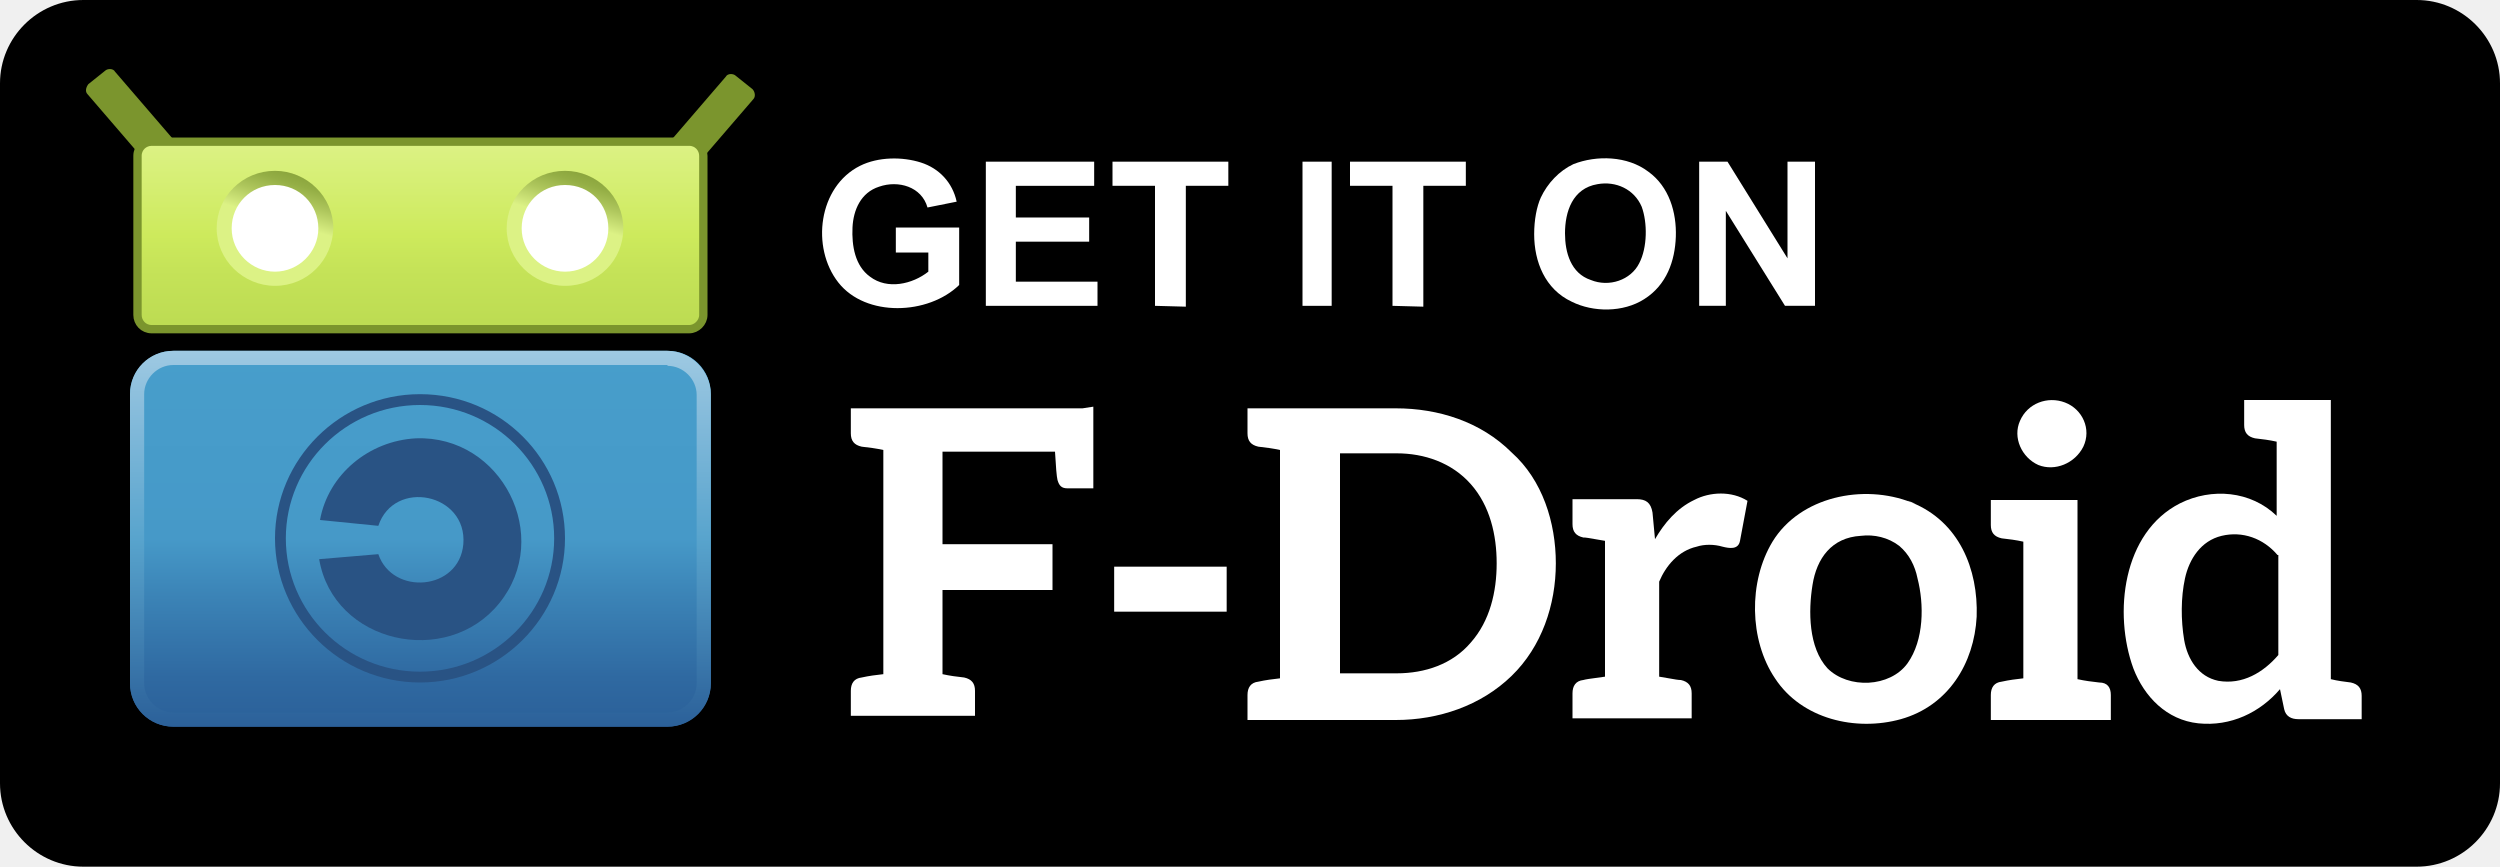
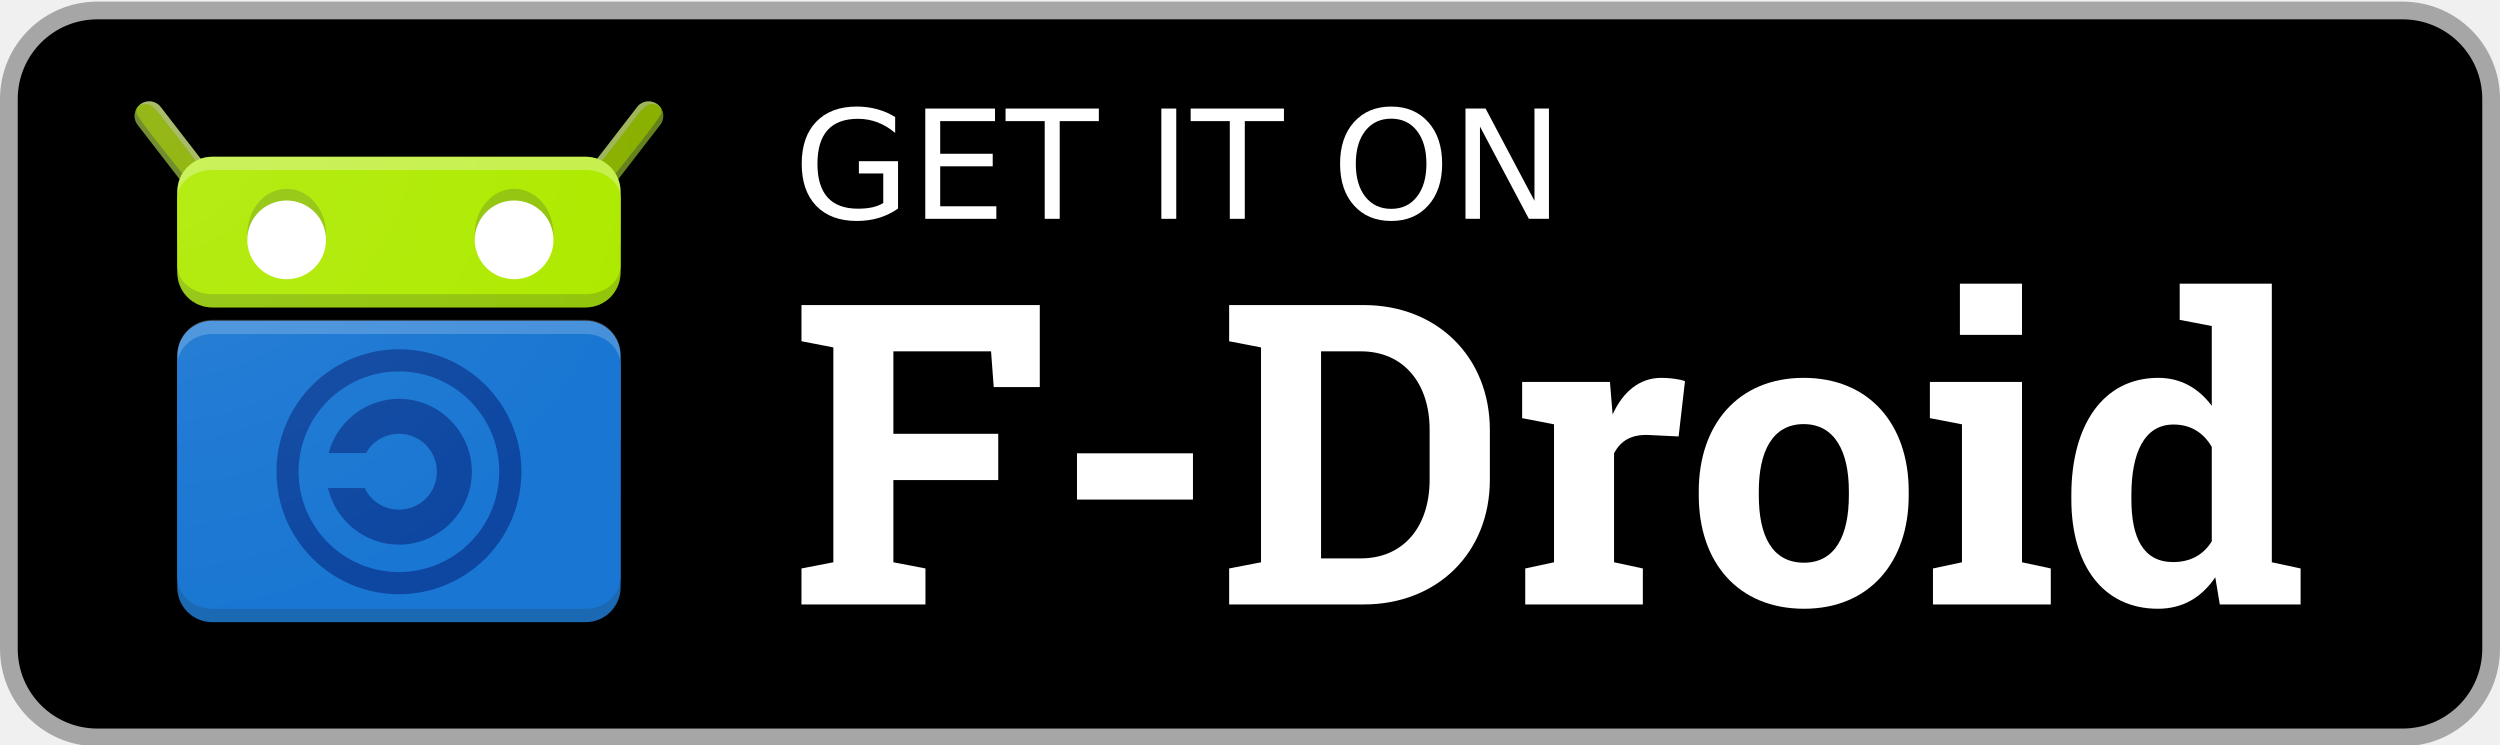
- <svg xmlns="http://www.w3.org/2000/svg" version="1.1" id="button_1_" x="0px" y="0px" viewBox="1490 188 300 104" enable-background="new 1490 188 300 104" xml:space="preserve">
-   <g id="get_it_on_f-droid_2_">
-     <path id="button" d="M1780,292h-280c-5.5,0-10-4.5-10-10v-84c0-5.5,4.5-10,10-10h280c5.5,0,10,4.5,10,10v84   C1790,287.5,1785.5,292,1780,292z" />
-     <g id="f-droid_2_">
-       <path fill="#FFFFFF" d="M1621.2,236.8v3.6v1.2v5h-0.3h-0.6h-2.2c-0.7,0-1-0.3-1.2-1c-0.1-0.4-0.2-1.6-0.3-3.4h-13.5v11.1h13.2v5.5    h-13.2v10.1c0.9,0.2,1.7,0.3,2.6,0.4c0.9,0.2,1.3,0.7,1.3,1.6v3h-3.9h-7.1h-3.9v-3c0-0.9,0.4-1.5,1.3-1.6c0.9-0.2,1.7-0.3,2.6-0.4    V242c-0.9-0.2-1.7-0.3-2.6-0.4c-0.9-0.2-1.3-0.7-1.3-1.6v-3h3.9h22.7h1.2L1621.2,236.8L1621.2,236.8z" />
-       <path fill="#FFFFFF" d="M1637.2,256v5.4h-13.5V256H1637.2z" />
-       <path fill="#FFFFFF" d="M1676.7,255.6c0,5-1.7,10-5.3,13.5c-3.7,3.6-8.8,5.3-13.9,5.3h-13.9h-3.9v-3c0-0.9,0.4-1.5,1.3-1.6    c0.9-0.2,1.7-0.3,2.6-0.4V242c-0.9-0.2-1.7-0.3-2.6-0.4c-0.9-0.2-1.3-0.7-1.3-1.6v-3h3.9h13.9c5.1,0,10.2,1.6,13.9,5.3    C1675.1,245.6,1676.7,250.7,1676.7,255.6C1676.7,258.4,1676.7,252.9,1676.7,255.6z M1669.6,255.6c0-3.4-0.8-6.9-3.1-9.5    s-5.6-3.7-8.9-3.7h-6.8v26.4h6.8c3.4,0,6.7-1.1,8.9-3.7C1668.8,262.5,1669.6,259,1669.6,255.6z" />
-       <path fill="#FFFFFF" d="M1699.7,248.1l-0.9,4.8c-0.2,1.1-1.3,0.9-2.1,0.7c-1-0.3-2.2-0.3-3.1,0c-2.2,0.5-3.7,2.3-4.5,4.2v11.4    c2.3,0.4,2.3,0.4,2.6,0.4c0.9,0.2,1.3,0.7,1.3,1.6v3h-3.9l0,0h-6.5h-3.9v-3c0-0.9,0.4-1.5,1.3-1.6c0.4-0.1,0.4-0.1,2.6-0.4v-16.3    c-2.3-0.4-2.3-0.4-2.6-0.4c-0.9-0.2-1.3-0.7-1.3-1.6v-3h3.9l0,0h3.8c1.1,0,1.7,0.4,1.9,1.6l0.3,3.2c1.1-1.9,2.6-3.7,4.7-4.7    C1695.2,247,1697.8,246.9,1699.7,248.1z" />
-       <path fill="#FFFFFF" d="M1719.4,248.3c5.7,2.3,8,8,7.8,13.7c-0.3,5.6-3.4,10.7-9.1,12.3c-5.4,1.5-11.9,0-15.1-4.9    c-3.1-4.6-3.2-11.6-0.3-16.4C1706,247.6,1713.6,246,1719.4,248.3C1721,248.9,1717.8,247.6,1719.4,248.3z M1718.9,267.6    c2-2.8,2-7.1,1.2-10.2c-0.3-1.5-1-2.9-2.2-3.9c-1.3-1-3-1.4-4.6-1.2c-3.5,0.2-5.3,2.7-5.8,5.9c-0.5,3.1-0.5,7.5,1.8,10    C1711.8,270.7,1716.8,270.5,1718.9,267.6C1720,266.2,1717.9,269.1,1718.9,267.6z" />
-       <path fill="#FFFFFF" d="M1743.3,271.4v3h-3.9h-6.5h-4v-3c0-0.9,0.4-1.5,1.3-1.6c0.9-0.2,1.7-0.3,2.6-0.4v-16.4    c-0.9-0.2-1.7-0.3-2.6-0.4c-0.9-0.2-1.3-0.7-1.3-1.6v-3h3.9h6.5v21.5c0.9,0.2,1.7,0.3,2.6,0.4    C1742.9,269.9,1743.3,270.5,1743.3,271.4z M1740,241.6c-1,2-3.4,3-5.4,2.2c-2-0.9-3.1-3.3-2.2-5.3c0.9-2.1,3.3-3,5.4-2.2    C1739.9,237.1,1741,239.5,1740,241.6C1739.8,242,1740.3,241,1740,241.6z" />
-       <path fill="#FFFFFF" d="M1773.4,274.3h-3.7h-3.9c-0.8,0-1.5-0.3-1.7-1.2l-0.5-2.4c-2.4,2.8-5.9,4.5-9.8,4.1    c-3.8-0.4-6.5-3.2-7.8-6.6c-2.4-6.6-1.3-16.3,5.6-19.8c3.8-1.9,8.5-1.5,11.6,1.5V241c-0.9-0.2-1.7-0.3-2.6-0.4    c-0.9-0.2-1.3-0.7-1.3-1.6v-3h3.9h6.5v33.5c0.8,0.2,1.6,0.3,2.4,0.4c0.9,0.2,1.3,0.7,1.3,1.6V274.3z M1763.3,254.6    c-1.7-2-4.2-2.9-6.7-2.3c-2.5,0.6-3.9,2.8-4.4,5.1c-0.5,2.3-0.5,5-0.1,7.4c0.4,2.3,1.7,4.4,4.1,4.9c2.9,0.5,5.4-1,7.2-3.1V254.6z" />
+ <svg xmlns="http://www.w3.org/2000/svg" xmlns:xlink="http://www.w3.org/1999/xlink" width="564" height="168" version="1.1" id="svg78">
+   <defs id="defs8">
+     <radialGradient xlink:href="#a" id="b" cx="113" cy="-12.89" r="59.662" fx="113" fy="-12.89" gradientTransform="matrix(0 1.96105 -1.97781 0 254.507 78.763)" gradientUnits="userSpaceOnUse" />
+     <linearGradient id="a">
+       <stop offset="0" style="stop-color:#fff;stop-opacity:.098" id="stop3" />
+       <stop offset="1" style="stop-color:#fff;stop-opacity:0" id="stop5" />
+     </linearGradient>
+   </defs>
+   <g transform="translate(-330,-353)" id="g76">
+     <path id="rect10" style="display:inline;overflow:visible;stroke:#a6a6a6;stroke-width:4;marker:none" d="m 352,355.362 h 520 c 11.08,0 20,8.92 20,20 v 124 c 0,11.08 -8.92,20 -20,20 H 352 c -11.08,0 -20,-8.92 -20,-20 v -124 c 0,-11.08 8.92,-20 20,-20 z" />
+     <g aria-label="GET IT ON" id="text14" style="font-size:12.395px;line-height:100%;font-family:'DejaVu Sans';-inkscape-font-specification:'DejaVu Sans';letter-spacing:0;word-spacing:0;display:inline;overflow:visible;fill:#ffffff;stroke-width:1px;marker:none">
+       <path d="m 529.263,398.818 v -6.682 h -5.499 v -2.766 h 8.831 v 10.681 q -1.95,1.383 -4.299,2.099 -2.349,0.7 -5.015,0.7 -5.832,0 -9.131,-3.399 -3.283,-3.416 -3.283,-9.498 0,-6.099 3.283,-9.498 3.299,-3.416 9.131,-3.416 2.433,0 4.616,0.6 2.199,0.6 4.049,1.766 v 3.582 q -1.866,-1.583 -3.966,-2.383 -2.099,-0.8 -4.416,-0.8 -4.566,0 -6.865,2.549 -2.283,2.549 -2.283,7.598 0,5.032 2.283,7.581 2.299,2.549 6.865,2.549 1.783,0 3.183,-0.3 1.4,-0.317 2.516,-0.966 z" style="font-size:34.125px" id="path83" />
+       <path d="m 538.744,377.49 h 15.729 v 2.833 h -12.364 v 7.365 h 11.847 v 2.833 h -11.847 v 9.014 h 12.664 v 2.833 h -16.029 z" style="font-size:34.125px" id="path85" />
+       <path d="m 556.856,377.49 h 21.045 v 2.833 h -8.831 V 402.367 h -3.383 v -22.045 h -8.831 z" style="font-size:34.125px" id="path87" />
+       <path d="m 591.997,377.49 h 3.366 V 402.367 h -3.366 z" style="font-size:34.125px" id="path89" />
+       <path d="m 598.612,377.49 h 21.045 v 2.833 h -8.831 V 402.367 h -3.383 v -22.045 h -8.831 z" style="font-size:34.125px" id="path91" />
+       <path d="m 643.851,379.773 q -3.666,0 -5.832,2.733 -2.149,2.733 -2.149,7.448 0,4.699 2.149,7.432 2.166,2.733 5.832,2.733 3.666,0 5.799,-2.733 2.149,-2.733 2.149,-7.432 0,-4.716 -2.149,-7.448 -2.133,-2.733 -5.799,-2.733 z m 0,-2.733 q 5.232,0 8.365,3.516 3.133,3.499 3.133,9.398 0,5.882 -3.133,9.398 -3.133,3.499 -8.365,3.499 -5.249,0 -8.398,-3.499 -3.133,-3.499 -3.133,-9.398 0,-5.899 3.133,-9.398 3.149,-3.516 8.398,-3.516 z" style="font-size:34.125px" id="path93" />
+       <path d="m 660.614,377.49 h 4.532 l 11.031,20.812 v -20.812 h 3.266 V 402.367 h -4.532 L 663.88,381.555 V 402.367 h -3.266 z" style="font-size:34.125px" id="path95" />
    </g>
-     <g id="get_it_on_2_">
-       <path fill="#FFFFFF" d="M1597.5,218.2v-2.9h7.6v6.9c-3.7,3.6-11.2,3.9-14.5-0.3c-3.3-4.2-2.4-11.5,2.6-14c2.2-1.1,5.1-1.1,7.3-0.4    s3.8,2.4,4.3,4.7l-3.5,0.7c-0.7-2.5-3.5-3.3-5.8-2.5c-2.2,0.7-3.1,2.8-3.2,4.9c-0.1,2.2,0.3,4.6,2.1,5.9c2.1,1.6,5.1,0.9,7-0.6    v-2.3H1597.5z" />
-       <path fill="#FFFFFF" d="M1608.3,224.7v-17.3h13v2.9h-9.4v3.8h8.8v2.9h-8.8v4.8h9.8v2.9L1608.3,224.7L1608.3,224.7z" />
-       <path fill="#FFFFFF" d="M1628.6,224.7v-14.4h-5.1v-2.9h13.9v2.9h-5.1v14.5L1628.6,224.7L1628.6,224.7z" />
-       <path fill="#FFFFFF" d="M1646.3,224.7v-17.3h3.5v17.3H1646.3z" />
-       <path fill="#FFFFFF" d="M1657.1,224.7v-14.4h-5.1v-2.9h13.9v2.9h-5.1v14.5L1657.1,224.7L1657.1,224.7z" />
-       <path fill="#FFFFFF" d="M1674.1,216.1c0-1.7,0.3-3.3,0.8-4.4c0.8-1.7,2.2-3.2,3.9-4c2.8-1.1,6.5-1,9,0.9c2.5,1.8,3.4,4.9,3.3,7.8    c-0.1,2.9-1.1,5.8-3.8,7.5c-2.5,1.6-6.1,1.6-8.7,0.3C1675.4,222.7,1674.1,219.4,1674.1,216.1z M1677.8,216c0,2.3,0.7,4.8,3.1,5.6    c2.2,0.9,4.8,0,5.8-2c1-1.9,1-4.9,0.3-6.8c-0.9-2.1-3.1-3.1-5.3-2.7C1678.7,210.6,1677.8,213.4,1677.8,216z" />
-       <path fill="#FFFFFF" d="M1693.9,224.7v-17.3h3.4l7.2,11.6v-11.6h3.3v17.3h-3.6l-7.1-11.4v11.4H1693.9z" />
+     <g aria-label="F-Droid" id="text18" style="font-weight:700;font-size:29.709px;line-height:100%;font-family:Rokkitt;-inkscape-font-specification:'Rokkitt Bold';letter-spacing:0;word-spacing:0;display:inline;overflow:visible;fill:#ffffff;stroke-width:1px;marker:none">
+       <path d="m 510.811,481.243 v 8.118 h 27.971 v -8.118 l -7.236,-1.392 v -18.555 h 23.657 v -10.437 h -23.657 v -18.601 h 22.034 l 0.603,8.071 h 10.391 v -18.508 h -53.762 v 8.164 l 7.19,1.392 v 48.474 z" style="font-size:95px;line-height:100%;font-family:'Roboto Slab';-inkscape-font-specification:'Roboto Slab Bold'" id="path98" />
+       <path d="m 599.131,465.704 v -10.437 h -26.162 v 10.437 z" style="font-size:95px;line-height:100%;font-family:'Roboto Slab';-inkscape-font-specification:'Roboto Slab Bold'" id="path100" />
+       <path d="m 637.678,421.822 h -30.383 v 8.164 l 7.19,1.392 v 48.474 l -7.19,1.392 v 8.118 h 30.383 c 16.514,0 28.435,-11.597 28.435,-28.157 v -11.179 c 0,-16.514 -11.921,-28.203 -28.435,-28.203 z m -9.648,10.437 h 8.953 c 9.695,0 15.54,7.236 15.54,17.673 v 11.272 c 0,10.576 -5.845,17.766 -15.54,17.766 h -8.953 z" style="font-size:95px;line-height:100%;font-family:'Roboto Slab';-inkscape-font-specification:'Roboto Slab Bold'" id="path102" />
+       <path d="m 674.092,481.243 v 8.118 h 26.533 v -8.118 l -6.494,-1.392 v -24.585 c 1.484,-2.83 3.896,-4.314 7.886,-4.128 l 6.68,0.325 1.438,-12.478 c -1.299,-0.464 -3.433,-0.742 -5.334,-0.742 -4.871,0 -8.628,3.062 -10.994,8.257 l -0.093,-1.113 -0.51,-6.216 h -19.807 v 8.164 l 7.19,1.392 v 31.125 z" style="font-size:95px;line-height:100%;font-family:'Roboto Slab';-inkscape-font-specification:'Roboto Slab Bold'" id="path104" />
+       <path d="m 713.242,463.802 v 0.974 c 0,15.076 8.86,25.559 23.75,25.559 14.705,0 23.611,-10.483 23.611,-25.559 v -0.974 c 0,-15.029 -8.86,-25.559 -23.704,-25.559 -14.797,0 -23.657,10.576 -23.657,25.559 z m 13.545,0.974 v -0.974 c 0,-8.906 3.062,-15.122 10.112,-15.122 7.051,0 10.205,6.216 10.205,15.122 v 0.974 c 0,9.092 -3.108,15.168 -10.112,15.168 -7.19,0 -10.205,-6.03 -10.205,-15.168 z" style="font-size:95px;line-height:100%;font-family:'Roboto Slab';-inkscape-font-specification:'Roboto Slab Bold'" id="path106" />
+       <path d="M 786.162,428.548 V 416.998 H 772.153 V 428.548 Z m -20.085,52.695 v 8.118 h 26.58 v -8.118 l -6.494,-1.392 v -40.681 h -20.781 v 8.164 l 7.236,1.392 v 31.125 z" style="font-size:95px;line-height:100%;font-family:'Roboto Slab';-inkscape-font-specification:'Roboto Slab Bold'" id="path108" />
+       <path d="m 829.766,483.238 1.02,6.123 h 18.23 v -8.118 l -6.494,-1.392 v -62.854 h -20.781 v 8.164 l 7.236,1.392 v 17.998 c -3.015,-4.036 -7.051,-6.309 -12.061,-6.309 -12.432,0 -19.622,10.623 -19.622,26.44 v 0.974 c 0,14.844 7.144,24.678 19.529,24.678 5.52,0 9.788,-2.458 12.942,-7.097 z m -18.926,-17.581 v -0.974 c 0,-9.463 2.876,-15.911 9.509,-15.911 3.896,0 6.772,1.855 8.628,5.056 v 21.291 c -1.855,3.015 -4.778,4.685 -8.721,4.685 -6.68,0 -9.416,-5.381 -9.416,-14.148 z" style="font-size:95px;line-height:100%;font-family:'Roboto Slab';-inkscape-font-specification:'Roboto Slab Bold'" id="path110" />
    </g>
-     <g id="droid_2_">
-       <g>
-         <linearGradient id="SVGID_1_" gradientUnits="userSpaceOnUse" x1="413.984" y1="440.544" x2="413.984" y2="452.655" gradientTransform="matrix(3.7209 0 0 -3.7209 0 1914.419)">
-           <stop offset="0" style="stop-color:#2B6099" />
-           <stop offset="0.13" style="stop-color:#2F69A1" />
-           <stop offset="0.345" style="stop-color:#3B83B6" />
-           <stop offset="0.5" style="stop-color:#4699C8" />
-           <stop offset="0.994" style="stop-color:#479ECB" />
-         </linearGradient>
-         <path fill="url(#SVGID_1_)" d="M1570.1,275.2h-59.3c-2.9,0-5.2-2.3-5.2-5.2v-34.7c0-2.9,2.4-5.2,5.2-5.2h59.3     c2.9,0,5.2,2.3,5.2,5.2V270C1575.3,272.8,1572.9,275.2,1570.1,275.2z" />
-         <linearGradient id="SVGID_2_" gradientUnits="userSpaceOnUse" x1="413.984" y1="440.544" x2="413.984" y2="452.655" gradientTransform="matrix(3.7209 0 0 -3.7209 0 1914.419)">
-           <stop offset="0" style="stop-color:#2B6099" />
-           <stop offset="0.5" style="stop-color:#58A4CD" />
-           <stop offset="0.786" style="stop-color:#7FB8D9" />
-           <stop offset="1" style="stop-color:#9EC9E2" />
-         </linearGradient>
-         <path fill="url(#SVGID_2_)" d="M1570.1,231.9c1.9,0,3.5,1.6,3.5,3.5V270c0,1.9-1.6,3.5-3.5,3.5h-59.3c-1.9,0-3.5-1.6-3.5-3.5     v-34.7c0-1.9,1.6-3.5,3.5-3.5H1570.1 M1570.1,230.1h-59.3c-2.9,0-5.2,2.3-5.2,5.2V270c0,2.9,2.4,5.2,5.2,5.2h59.3     c2.9,0,5.2-2.3,5.2-5.2v-34.7C1575.3,232.5,1572.9,230.1,1570.1,230.1L1570.1,230.1z" />
-       </g>
-       <g>
-         <path fill="#295384" d="M1540.4,236.6c8.9,0,16.1,7.2,16.1,16c0,8.8-7.2,16-16.1,16s-16.1-7.2-16.1-16S1531.5,236.6,1540.4,236.6      M1540.4,235.3c-9.6,0-17.4,7.8-17.4,17.3s7.8,17.3,17.4,17.3s17.4-7.8,17.4-17.3S1550.1,235.3,1540.4,235.3L1540.4,235.3z" />
-       </g>
-       <path fill="#295384" d="M1535.4,251.1c1.9-5.7,10.7-3.9,10.2,2.2c-0.5,5.6-8.5,6.2-10.2,1.2c0,0,0,0.1,0,0l0,0    c-2.4,0.2-4.7,0.4-7.1,0.6c1.7,10.1,15.3,13.1,21.6,5.3c6.5-8,0.3-20.2-10-19.8c-5.6,0.3-10.5,4.3-11.5,9.8" />
-       <path fill="#7B952D" d="M1580.3,198.7l-2-1.6c-0.3-0.3-1-0.3-1.2,0.1l-6.8,7.9c-0.3,0.3-0.3,1,0.1,1.2l2,1.6    c0.3,0.3,1,0.3,1.2-0.1l6.8-7.9C1580.7,199.6,1580.6,199,1580.3,198.7z" />
-       <path fill="#7B952D" d="M1500.6,198.1l2-1.6c0.3-0.3,1-0.3,1.2,0.1l6.8,7.9c0.3,0.3,0.3,1-0.1,1.2l-2,1.6c-0.3,0.3-1,0.3-1.2-0.1    l-6.8-7.9C1500.2,199,1500.3,198.5,1500.6,198.1z" />
-       <linearGradient id="SVGID_3_" gradientUnits="userSpaceOnUse" x1="413.984" y1="453.354" x2="413.984" y2="459.41" gradientTransform="matrix(3.7209 0 0 -3.7209 0 1914.419)">
-         <stop offset="0" style="stop-color:#BCDB52" />
-         <stop offset="0.321" style="stop-color:#C5E358" />
-         <stop offset="0.5" style="stop-color:#CDEA5C" />
-         <stop offset="0.994" style="stop-color:#DCF285" />
-       </linearGradient>
-       <path fill="url(#SVGID_3_)" stroke="#7B952D" stroke-miterlimit="10" d="M1572.7,227.5h-64.5c-1,0-1.7-0.8-1.7-1.7v-19.1    c0-1,0.8-1.7,1.7-1.7h64.5c1,0,1.7,0.8,1.7,1.7v19.1C1574.4,226.7,1573.6,227.5,1572.7,227.5z" />
-       <g>
-         <ellipse fill="#FFFFFF" cx="1523" cy="215.4" rx="6.1" ry="6.1" />
-         <linearGradient id="SVGID_4_" gradientUnits="userSpaceOnUse" x1="409.844" y1="458.401" x2="408.754" y2="454.836" gradientTransform="matrix(3.7209 0 0 -3.7209 0 1914.419)">
-           <stop offset="0" style="stop-color:#8BA53D" />
-           <stop offset="8.484717e-02" style="stop-color:#94AE45" />
-           <stop offset="0.226" style="stop-color:#AEC65C" />
-           <stop offset="0.405" style="stop-color:#D7ED81" />
-           <stop offset="0.425" style="stop-color:#DCF285" />
-         </linearGradient>
-         <path fill="url(#SVGID_4_)" d="M1523,222.3c-3.8,0-7-3.1-7-6.9c0-3.8,3.1-6.9,7-6.9c3.8,0,7,3.1,7,6.9     C1529.9,219.2,1526.9,222.3,1523,222.3z M1523,210.2c-2.9,0-5.2,2.3-5.2,5.2s2.4,5.2,5.2,5.2s5.2-2.3,5.2-5.2     S1525.9,210.2,1523,210.2z" />
-       </g>
-       <g>
-         <ellipse fill="#FFFFFF" cx="1557.8" cy="215.4" rx="6.1" ry="6.1" />
-         <linearGradient id="SVGID_5_" gradientUnits="userSpaceOnUse" x1="419.219" y1="458.401" x2="418.129" y2="454.836" gradientTransform="matrix(3.7209 0 0 -3.7209 0 1914.419)">
-           <stop offset="0" style="stop-color:#8BA53D" />
-           <stop offset="8.484717e-02" style="stop-color:#94AE45" />
-           <stop offset="0.226" style="stop-color:#AEC65C" />
-           <stop offset="0.405" style="stop-color:#D7ED81" />
-           <stop offset="0.425" style="stop-color:#DCF285" />
-         </linearGradient>
-         <path fill="url(#SVGID_5_)" d="M1557.8,222.3c-3.8,0-7-3.1-7-6.9c0-3.8,3.1-6.9,7-6.9c3.8,0,7,3.1,7,6.9     C1564.8,219.2,1561.8,222.3,1557.8,222.3z M1557.8,210.2c-2.9,0-5.2,2.3-5.2,5.2s2.4,5.2,5.2,5.2c2.9,0,5.2-2.3,5.2-5.2     S1560.8,210.2,1557.8,210.2z" />
-       </g>
+     <path d="m 2.589,1006.862 4.25,5.5" style="fill:#8ab000;fill-opacity:1;fill-rule:evenodd;stroke:#769616;stroke-width:2.5;stroke-linecap:round;stroke-linejoin:miter;stroke-miterlimit:4;stroke-dasharray:none;stroke-opacity:1" transform="matrix(-2.63159,0,0,2.63157,483.158,-2270.475)" id="path20" />
+     <path d="m 2.611,1005.61 c -0.453,0.011 -0.761,0.188 -0.98,0.448 2.027,2.409 2.368,2.792 5.135,6.221 1.02,1.32 2.082,0.638 1.062,-0.681 l -4.25,-5.5 a 1.24,1.24 0 0 0 -0.967,-0.489" style="color:#000000;font-style:normal;font-variant:normal;font-weight:400;font-stretch:normal;font-size:medium;line-height:normal;font-family:sans-serif;text-indent:0;text-align:start;text-decoration:none;text-decoration-line:none;text-decoration-style:solid;text-decoration-color:#000000;letter-spacing:normal;word-spacing:normal;text-transform:none;writing-mode:lr-tb;direction:ltr;baseline-shift:baseline;text-anchor:start;white-space:normal;clip-rule:nonzero;display:inline;overflow:visible;visibility:visible;opacity:1;isolation:auto;mix-blend-mode:normal;color-interpolation:sRGB;color-interpolation-filters:linearRGB;solid-color:#000000;solid-opacity:1;fill:#ffffff;fill-opacity:0.298;fill-rule:evenodd;stroke:none;stroke-width:2.5;stroke-linecap:round;stroke-linejoin:miter;stroke-miterlimit:4;stroke-dasharray:none;stroke-dashoffset:0;stroke-opacity:1;color-rendering:auto;image-rendering:auto;shape-rendering:auto;text-rendering:auto" transform="matrix(-2.63159,0,0,2.63157,483.158,-2270.475)" id="path22" />
+     <path d="m 1.622,1006.07 a 1.25,1.25 0 0 0 -0.022,1.557 l 4.25,5.5 c 1.02,1.319 1.15,-0.613 1.15,-0.613 0,0 -3.735,-4.51 -5.378,-6.443" style="color:#000000;font-style:normal;font-variant:normal;font-weight:400;font-stretch:normal;font-size:medium;line-height:normal;font-family:sans-serif;text-indent:0;text-align:start;text-decoration:none;text-decoration-line:none;text-decoration-style:solid;text-decoration-color:#000000;letter-spacing:normal;word-spacing:normal;text-transform:none;writing-mode:lr-tb;direction:ltr;baseline-shift:baseline;text-anchor:start;white-space:normal;clip-rule:nonzero;display:inline;overflow:visible;visibility:visible;opacity:1;isolation:auto;mix-blend-mode:normal;color-interpolation:sRGB;color-interpolation-filters:linearRGB;solid-color:#000000;solid-opacity:1;fill:#263238;fill-opacity:0.2;fill-rule:evenodd;stroke:none;stroke-width:2.5;stroke-linecap:round;stroke-linejoin:miter;stroke-miterlimit:4;stroke-dasharray:none;stroke-dashoffset:0;stroke-opacity:1;color-rendering:auto;image-rendering:auto;shape-rendering:auto;text-rendering:auto" transform="matrix(-2.63159,0,0,2.63157,483.158,-2270.475)" id="path24" />
+     <path d="m 2.338,1005.844 c -0.438,0 -0.96,0.142 -0.824,0.799 0.103,0.501 4.66,6.074 4.66,6.074 1.02,1.32 2.494,0.677 1.474,-0.642 l -4.234,-5.473 c -0.26,-0.29 -0.608,-0.744 -1.076,-0.758" style="color:#000000;font-style:normal;font-variant:normal;font-weight:400;font-stretch:normal;font-size:medium;line-height:normal;font-family:sans-serif;text-indent:0;text-align:start;text-decoration:none;text-decoration-line:none;text-decoration-style:solid;text-decoration-color:#000000;letter-spacing:normal;word-spacing:normal;text-transform:none;writing-mode:lr-tb;direction:ltr;baseline-shift:baseline;text-anchor:start;white-space:normal;clip-rule:nonzero;display:inline;overflow:visible;visibility:visible;opacity:1;isolation:auto;mix-blend-mode:normal;color-interpolation:sRGB;color-interpolation-filters:linearRGB;solid-color:#000000;solid-opacity:1;fill:#8ab000;fill-opacity:1;fill-rule:evenodd;stroke:none;stroke-width:2.5;stroke-linecap:round;stroke-linejoin:miter;stroke-miterlimit:4;stroke-dasharray:none;stroke-dashoffset:0;stroke-opacity:1;color-rendering:auto;image-rendering:auto;shape-rendering:auto;text-rendering:auto" transform="matrix(-2.63159,0,0,2.63157,483.158,-2270.475)" id="path26" />
+     <path d="m 2.589,1006.862 4.25,5.5" style="fill:#8ab000;fill-opacity:1;fill-rule:evenodd;stroke:#769616;stroke-width:2.5;stroke-linecap:round;stroke-linejoin:miter;stroke-miterlimit:4;stroke-dasharray:none;stroke-opacity:1" transform="matrix(2.63159,0,0,2.63157,356.842,-2270.475)" id="path28" />
+     <path d="m 2.611,1005.61 c -0.453,0.011 -0.761,0.188 -0.98,0.448 2.027,2.409 2.368,2.792 5.135,6.221 1.02,1.32 2.082,0.638 1.062,-0.681 l -4.25,-5.5 a 1.24,1.24 0 0 0 -0.967,-0.489" style="color:#000000;font-style:normal;font-variant:normal;font-weight:400;font-stretch:normal;font-size:medium;line-height:normal;font-family:sans-serif;text-indent:0;text-align:start;text-decoration:none;text-decoration-line:none;text-decoration-style:solid;text-decoration-color:#000000;letter-spacing:normal;word-spacing:normal;text-transform:none;writing-mode:lr-tb;direction:ltr;baseline-shift:baseline;text-anchor:start;white-space:normal;clip-rule:nonzero;display:inline;overflow:visible;visibility:visible;opacity:1;isolation:auto;mix-blend-mode:normal;color-interpolation:sRGB;color-interpolation-filters:linearRGB;solid-color:#000000;solid-opacity:1;fill:#ffffff;fill-opacity:0.298;fill-rule:evenodd;stroke:none;stroke-width:2.5;stroke-linecap:round;stroke-linejoin:miter;stroke-miterlimit:4;stroke-dasharray:none;stroke-dashoffset:0;stroke-opacity:1;color-rendering:auto;image-rendering:auto;shape-rendering:auto;text-rendering:auto" transform="matrix(2.63159,0,0,2.63157,356.842,-2270.475)" id="path30" />
+     <path d="m 1.622,1006.07 a 1.25,1.25 0 0 0 -0.022,1.557 l 4.25,5.5 c 1.02,1.319 1.15,-0.613 1.15,-0.613 0,0 -3.735,-4.51 -5.378,-6.443" style="color:#000000;font-style:normal;font-variant:normal;font-weight:400;font-stretch:normal;font-size:medium;line-height:normal;font-family:sans-serif;text-indent:0;text-align:start;text-decoration:none;text-decoration-line:none;text-decoration-style:solid;text-decoration-color:#000000;letter-spacing:normal;word-spacing:normal;text-transform:none;writing-mode:lr-tb;direction:ltr;baseline-shift:baseline;text-anchor:start;white-space:normal;clip-rule:nonzero;display:inline;overflow:visible;visibility:visible;opacity:1;isolation:auto;mix-blend-mode:normal;color-interpolation:sRGB;color-interpolation-filters:linearRGB;solid-color:#000000;solid-opacity:1;fill:#263238;fill-opacity:0.2;fill-rule:evenodd;stroke:none;stroke-width:2.5;stroke-linecap:round;stroke-linejoin:miter;stroke-miterlimit:4;stroke-dasharray:none;stroke-dashoffset:0;stroke-opacity:1;color-rendering:auto;image-rendering:auto;shape-rendering:auto;text-rendering:auto" transform="matrix(2.63159,0,0,2.63157,356.842,-2270.475)" id="path32" />
+     <path d="m 2.338,1005.844 c -0.438,0 -0.96,0.142 -0.824,0.799 0.103,0.501 4.66,6.074 4.66,6.074 1.02,1.32 2.494,0.677 1.474,-0.642 l -4.234,-5.473 c -0.26,-0.29 -0.608,-0.744 -1.076,-0.758" style="color:#000000;font-style:normal;font-variant:normal;font-weight:400;font-stretch:normal;font-size:medium;line-height:normal;font-family:sans-serif;text-indent:0;text-align:start;text-decoration:none;text-decoration-line:none;text-decoration-style:solid;text-decoration-color:#000000;letter-spacing:normal;word-spacing:normal;text-transform:none;writing-mode:lr-tb;direction:ltr;baseline-shift:baseline;text-anchor:start;white-space:normal;clip-rule:nonzero;display:inline;overflow:visible;visibility:visible;opacity:1;isolation:auto;mix-blend-mode:normal;color-interpolation:sRGB;color-interpolation-filters:linearRGB;solid-color:#000000;solid-opacity:1;fill:#8ab000;fill-opacity:1;fill-rule:evenodd;stroke:none;stroke-width:2.5;stroke-linecap:round;stroke-linejoin:miter;stroke-miterlimit:4;stroke-dasharray:none;stroke-dashoffset:0;stroke-opacity:1;color-rendering:auto;image-rendering:auto;shape-rendering:auto;text-rendering:auto" transform="matrix(2.63159,0,0,2.63157,356.842,-2270.475)" id="path34" />
+     <g transform="matrix(2.63159,0,0,2.63157,467.369,-2270.475)" id="g44">
+       <path id="rect36" style="opacity:1;fill:#aeea00;stroke-width:3;stroke-linecap:round;stroke-miterlimit:3" d="m -34,1010.36 h 32 c 1.662,0 3,1.338 3,3 v 6.92 c 0,1.662 -1.338,3 -3,3 h -32 c -1.662,0 -3,-1.338 -3,-3 v -6.92 c 0,-1.662 1.338,-3 3,-3 z" />
+       <path id="rect38" style="opacity:1;fill:#263238;fill-opacity:0.2;stroke-width:3;stroke-linecap:round;stroke-miterlimit:3" d="m -34,1013.279 h 32 c 1.662,0 3,1.338 3,3 v 4 c 0,1.662 -1.338,3 -3,3 h -32 c -1.662,0 -3,-1.338 -3,-3 v -4 c 0,-1.662 1.338,-3 3,-3 z" />
+       <path id="rect40" style="opacity:1;fill:#ffffff;fill-opacity:0.298;stroke-width:3;stroke-linecap:round;stroke-miterlimit:3" d="m -34,1010.362 h 32 c 1.662,0 3,1.338 3,3 v 4 c 0,1.662 -1.338,3 -3,3 h -32 c -1.662,0 -3,-1.338 -3,-3 v -4 c 0,-1.662 1.338,-3 3,-3 z" />
+       <path id="rect42" style="opacity:1;fill:#aeea00;stroke-width:3;stroke-linecap:round;stroke-miterlimit:3" d="m -34,1011.5 h 32 c 1.662,0 3,1.095 3,2.456 v 5.729 c 0,1.361 -1.338,2.456 -3,2.456 h -32 c -1.662,0 -3,-1.095 -3,-2.456 v -5.729 c 0,-1.361 1.338,-2.456 3,-2.456 z" />
    </g>
+     <g transform="matrix(2.63159,0,0,2.63157,356.842,-2270.745)" id="g54">
+       <path id="rect46" style="opacity:1;fill:#1976d2;stroke-width:3;stroke-linecap:round;stroke-miterlimit:3" d="m 8,1024.522 h 32 c 1.662,0 3,1.338 3,3 v 19.84 c 0,1.662 -1.338,3 -3,3 H 8 c -1.662,0 -3,-1.338 -3,-3 v -19.84 c 0,-1.662 1.338,-3 3,-3 z" />
+       <path id="rect48" style="opacity:1;fill:#263238;fill-opacity:0.2;stroke-width:3;stroke-linecap:round;stroke-miterlimit:3" d="m 8,1037.362 h 32 c 1.662,0 3,1.338 3,3 v 7 c 0,1.662 -1.338,3 -3,3 H 8 c -1.662,0 -3,-1.338 -3,-3 v -7 c 0,-1.662 1.338,-3 3,-3 z" />
+       <path id="rect50" style="opacity:1;fill:#ffffff;fill-opacity:0.2;stroke-width:3;stroke-linecap:round;stroke-miterlimit:3" d="m 8,1024.442 h 32 c 1.662,0 3,1.338 3,3 v 7 c 0,1.662 -1.338,3 -3,3 H 8 c -1.662,0 -3,-1.338 -3,-3 v -7 c 0,-1.662 1.338,-3 3,-3 z" />
+       <path id="rect52" style="opacity:1;fill:#1976d2;stroke-width:3;stroke-linecap:round;stroke-miterlimit:3" d="m 8,1025.662 h 32 c 1.662,0 3,1.212 3,2.718 v 18.124 c 0,1.506 -1.338,2.718 -3,2.718 H 8 c -1.662,0 -3,-1.212 -3,-2.718 v -18.124 c 0,-1.506 1.338,-2.718 3,-2.718 z" />
+     </g>
+     <g transform="matrix(2.63159,0,0,2.63157,356.842,396.264)" id="g60">
+       <path d="m 24,17.75 c -2.88,0 -5.32,1.985 -6.033,4.65 H 21.18 A 3.22,3.22 0 0 1 24,20.75 3.23,3.23 0 0 1 27.25,24 3.23,3.23 0 0 1 24,27.25 3.22,3.22 0 0 1 21.07,25.4 h -3.154 c 0.642,2.766 3.132,4.85 6.084,4.85 3.434,0 6.25,-2.816 6.25,-6.25 0,-3.434 -2.816,-6.25 -6.25,-6.25" style="color:#000000;font-style:normal;font-variant:normal;font-weight:400;font-stretch:normal;font-size:medium;line-height:normal;font-family:sans-serif;text-indent:0;text-align:start;text-decoration:none;text-decoration-line:none;text-decoration-style:solid;text-decoration-color:#000000;letter-spacing:normal;word-spacing:normal;text-transform:none;writing-mode:lr-tb;direction:ltr;baseline-shift:baseline;text-anchor:start;white-space:normal;clip-rule:nonzero;display:inline;overflow:visible;visibility:visible;opacity:1;isolation:auto;mix-blend-mode:normal;color-interpolation:sRGB;color-interpolation-filters:linearRGB;solid-color:#000000;solid-opacity:1;fill:#0d47a1;fill-opacity:1;fill-rule:nonzero;stroke:none;stroke-width:3;stroke-linecap:round;stroke-linejoin:miter;stroke-miterlimit:4;stroke-dasharray:none;stroke-dashoffset:0;stroke-opacity:1;color-rendering:auto;image-rendering:auto;shape-rendering:auto;text-rendering:auto" id="path56" />
+       <path id="circle58" style="opacity:1;fill:none;fill-opacity:0.404;stroke:#0d47a1;stroke-width:1.9;stroke-linecap:round" d="M 33.55,24 A 9.55,9.55 0 0 1 24,33.55 9.55,9.55 0 0 1 14.45,24 9.55,9.55 0 0 1 24,14.45 9.55,9.55 0 0 1 33.55,24 Z" />
+     </g>
+     <g transform="matrix(2.63159,0,0,2.63157,356.842,-2269.159)" id="g66">
+       <path id="ellipse62" style="opacity:1;fill:#263238;fill-opacity:0.2;stroke-width:1.9;stroke-linecap:round;stroke-opacity:0.697" d="m 17.75,1016.487 a 3.375,3.875 0 0 1 -3.375,3.875 3.375,3.875 0 0 1 -3.375,-3.875 3.375,3.875 0 0 1 3.375,-3.875 3.375,3.875 0 0 1 3.375,3.875 z" />
+       <path id="circle64" style="opacity:1;fill:#ffffff;stroke-width:1.9;stroke-linecap:round;stroke-opacity:0.697" d="m 17.75,1016.987 a 3.375,3.375 0 0 1 -3.375,3.375 3.375,3.375 0 0 1 -3.375,-3.375 3.375,3.375 0 0 1 3.375,-3.375 3.375,3.375 0 0 1 3.375,3.375 z" />
+     </g>
+     <g transform="matrix(2.63159,0,0,2.63157,408.158,-2269.159)" id="g72">
+       <path id="ellipse68" style="opacity:1;fill:#263238;fill-opacity:0.2;stroke-width:1.9;stroke-linecap:round;stroke-opacity:0.697" d="m 17.75,1016.487 a 3.375,3.875 0 0 1 -3.375,3.875 3.375,3.875 0 0 1 -3.375,-3.875 3.375,3.875 0 0 1 3.375,-3.875 3.375,3.875 0 0 1 3.375,3.875 z" />
+       <path id="circle70" style="opacity:1;fill:#ffffff;stroke-width:1.9;stroke-linecap:round;stroke-opacity:0.697" d="m 17.75,1016.987 a 3.375,3.375 0 0 1 -3.375,3.375 3.375,3.375 0 0 1 -3.375,-3.375 3.375,3.375 0 0 1 3.375,-3.375 3.375,3.375 0 0 1 3.375,3.375 z" />
+     </g>
+     <path d="m 282.715,299.835 a 3.29,3.29 0 0 0 -2.662,5.336 l 9.474,12.261 A 7.9,7.9 0 0 0 289,320.257 v 18.21 a 7.877,7.877 0 0 0 7.895,7.895 h 84.21 A 7.877,7.877 0 0 0 389,338.468 v -18.211 c 0,-0.999 -0.19,-1.949 -0.525,-2.826 l 9.472,-12.26 a 3.29,3.29 0 0 0 -2.433,-5.334 3.29,3.29 0 0 0 -2.772,1.31 l -9.013,11.666 a 7.9,7.9 0 0 0 -2.624,-0.45 h -84.21 c -0.922,0 -1.8,0.163 -2.622,0.45 l -9.015,-11.666 a 3.29,3.29 0 0 0 -2.543,-1.312 m 14.18,49.527 A 7.877,7.877 0 0 0 289,357.257 v 52.21 a 7.877,7.877 0 0 0 7.895,7.895 h 84.21 A 7.877,7.877 0 0 0 389,409.468 v -52.211 a 7.877,7.877 0 0 0 -7.895,-7.895 z" style="color:#000000;font-style:normal;font-variant:normal;font-weight:400;font-stretch:normal;font-size:medium;line-height:normal;font-family:sans-serif;text-indent:0;text-align:start;text-decoration:none;text-decoration-line:none;text-decoration-style:solid;text-decoration-color:#000000;letter-spacing:normal;word-spacing:normal;text-transform:none;writing-mode:lr-tb;direction:ltr;baseline-shift:baseline;text-anchor:start;white-space:normal;clip-rule:nonzero;display:inline;overflow:visible;visibility:visible;opacity:1;isolation:auto;mix-blend-mode:normal;color-interpolation:sRGB;color-interpolation-filters:linearRGB;solid-color:#000000;solid-opacity:1;fill:url(#b);fill-opacity:1;fill-rule:evenodd;stroke:none;stroke-width:6.579;stroke-linecap:round;stroke-linejoin:miter;stroke-miterlimit:4;stroke-dasharray:none;stroke-dashoffset:0;stroke-opacity:1;color-rendering:auto;image-rendering:auto;shape-rendering:auto;text-rendering:auto" transform="translate(81,76)" id="path74" />
  </g>
</svg>
